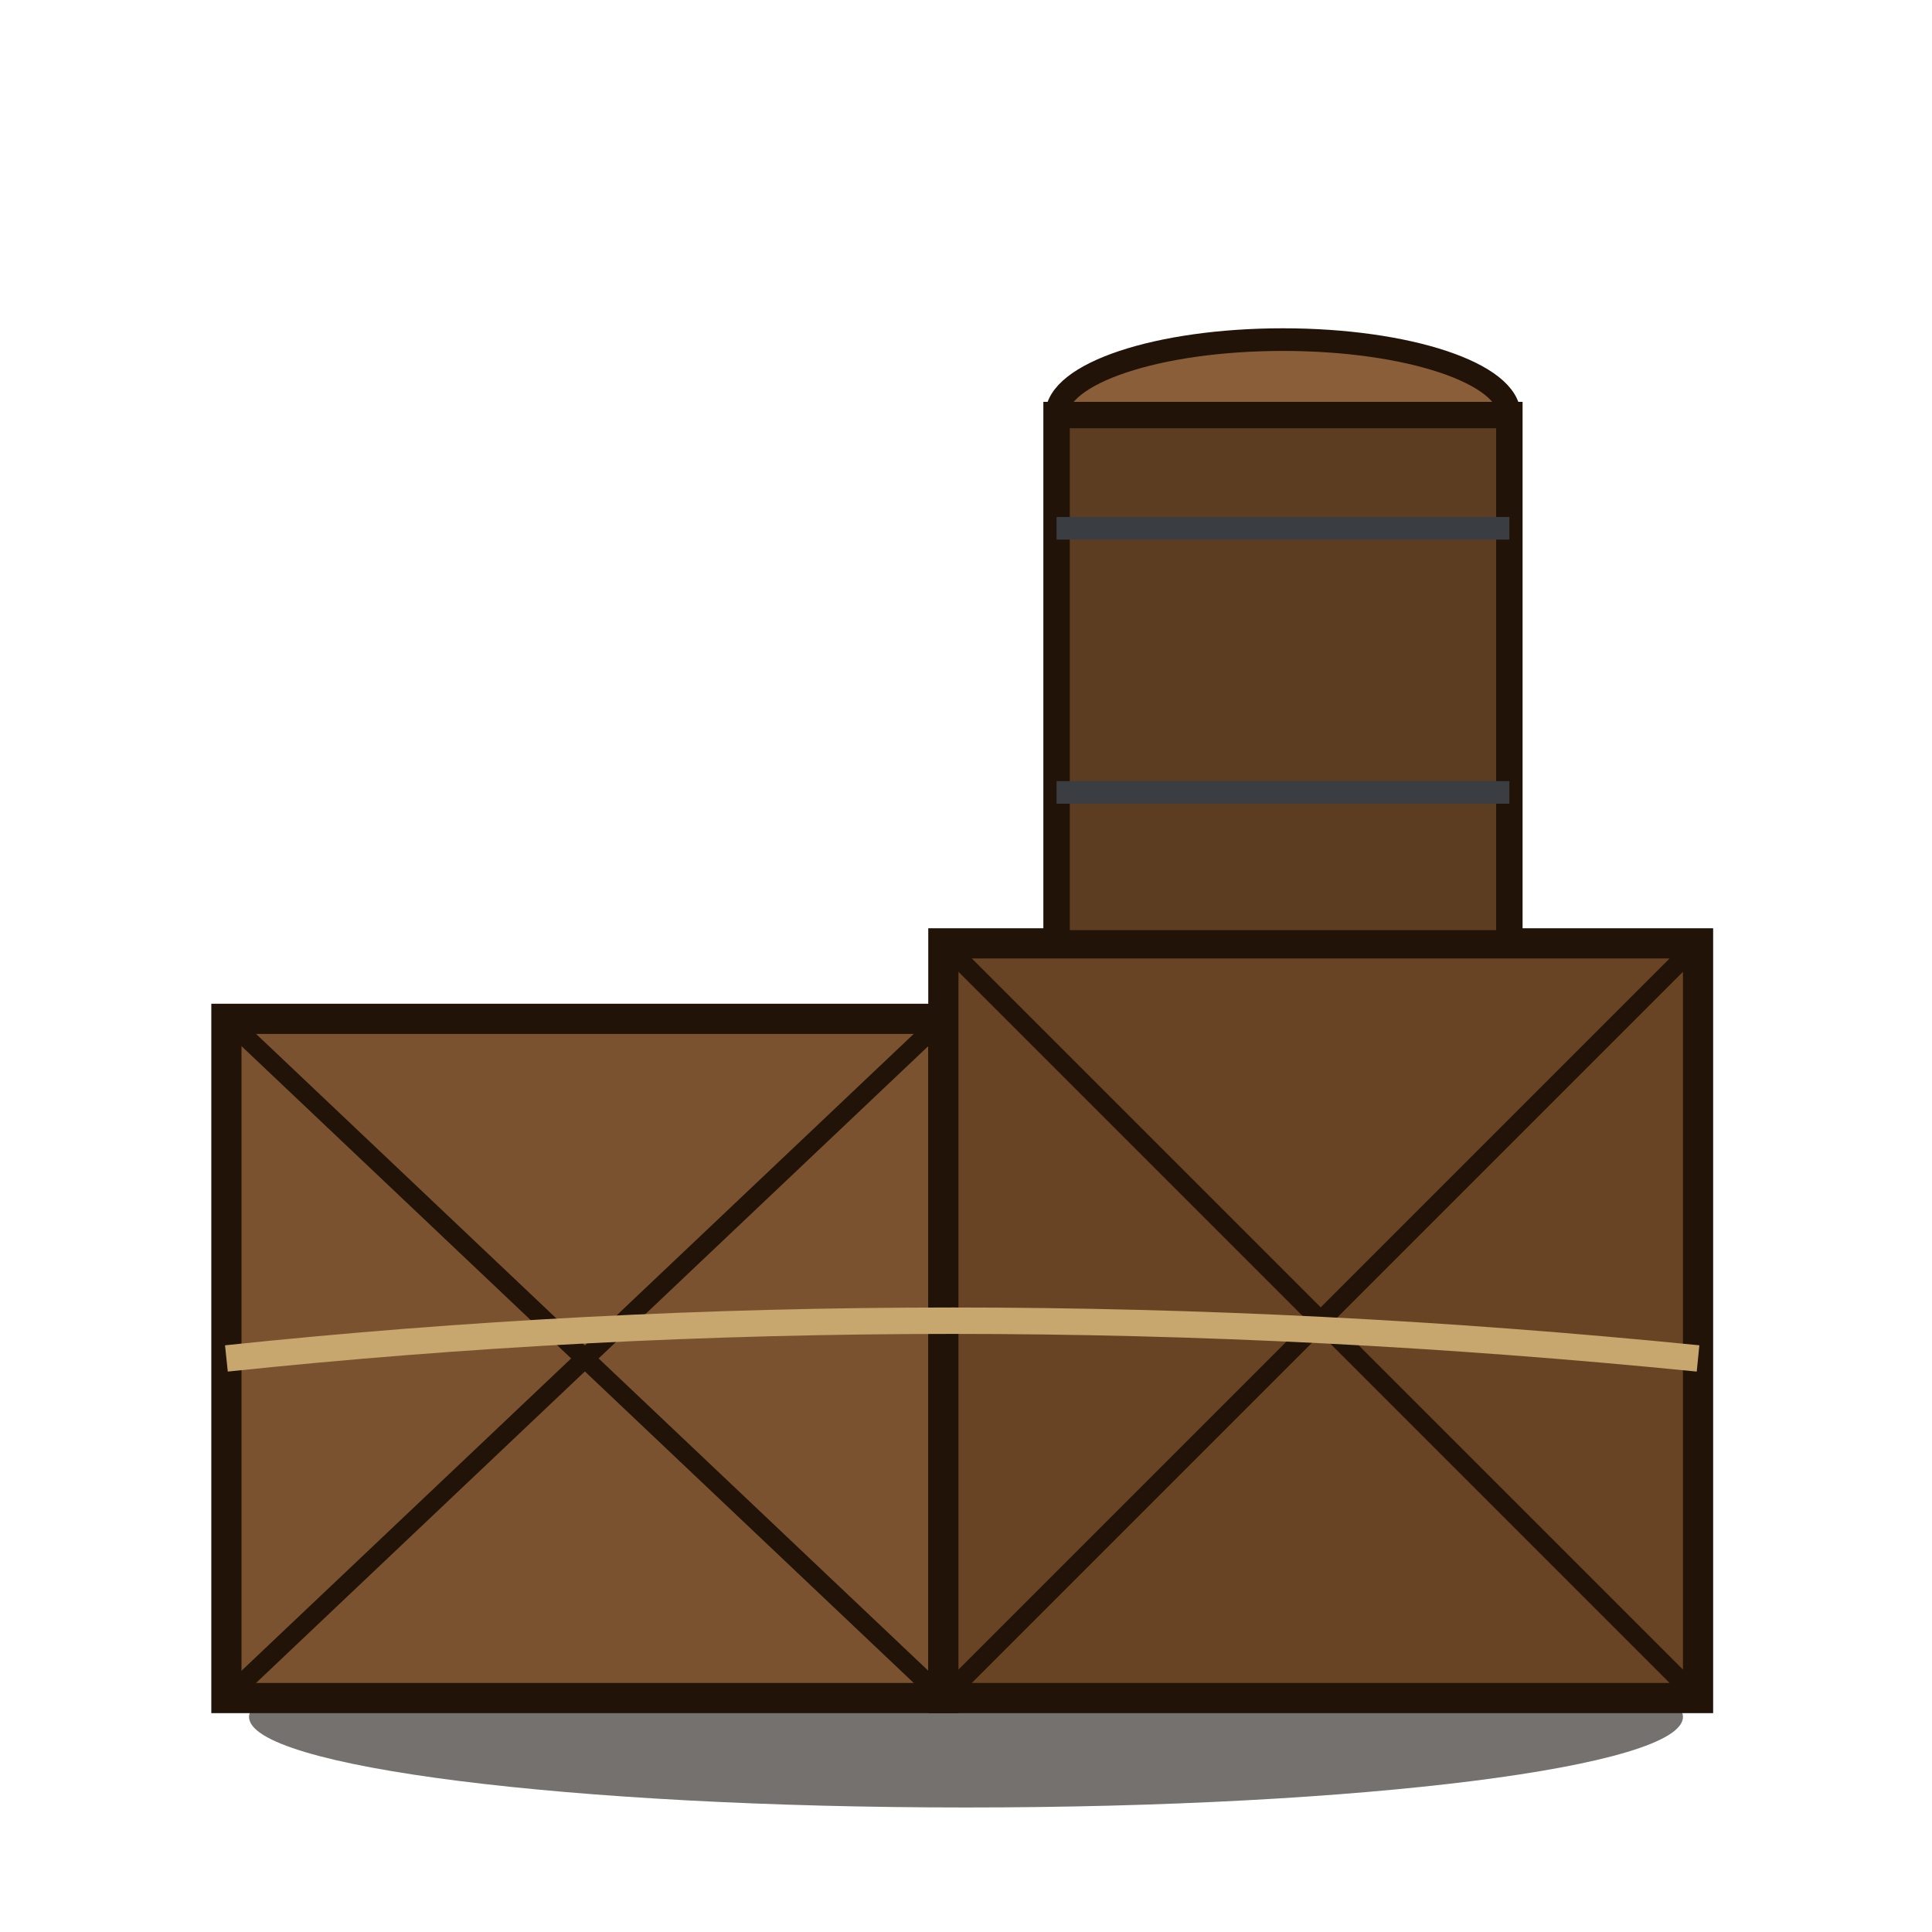
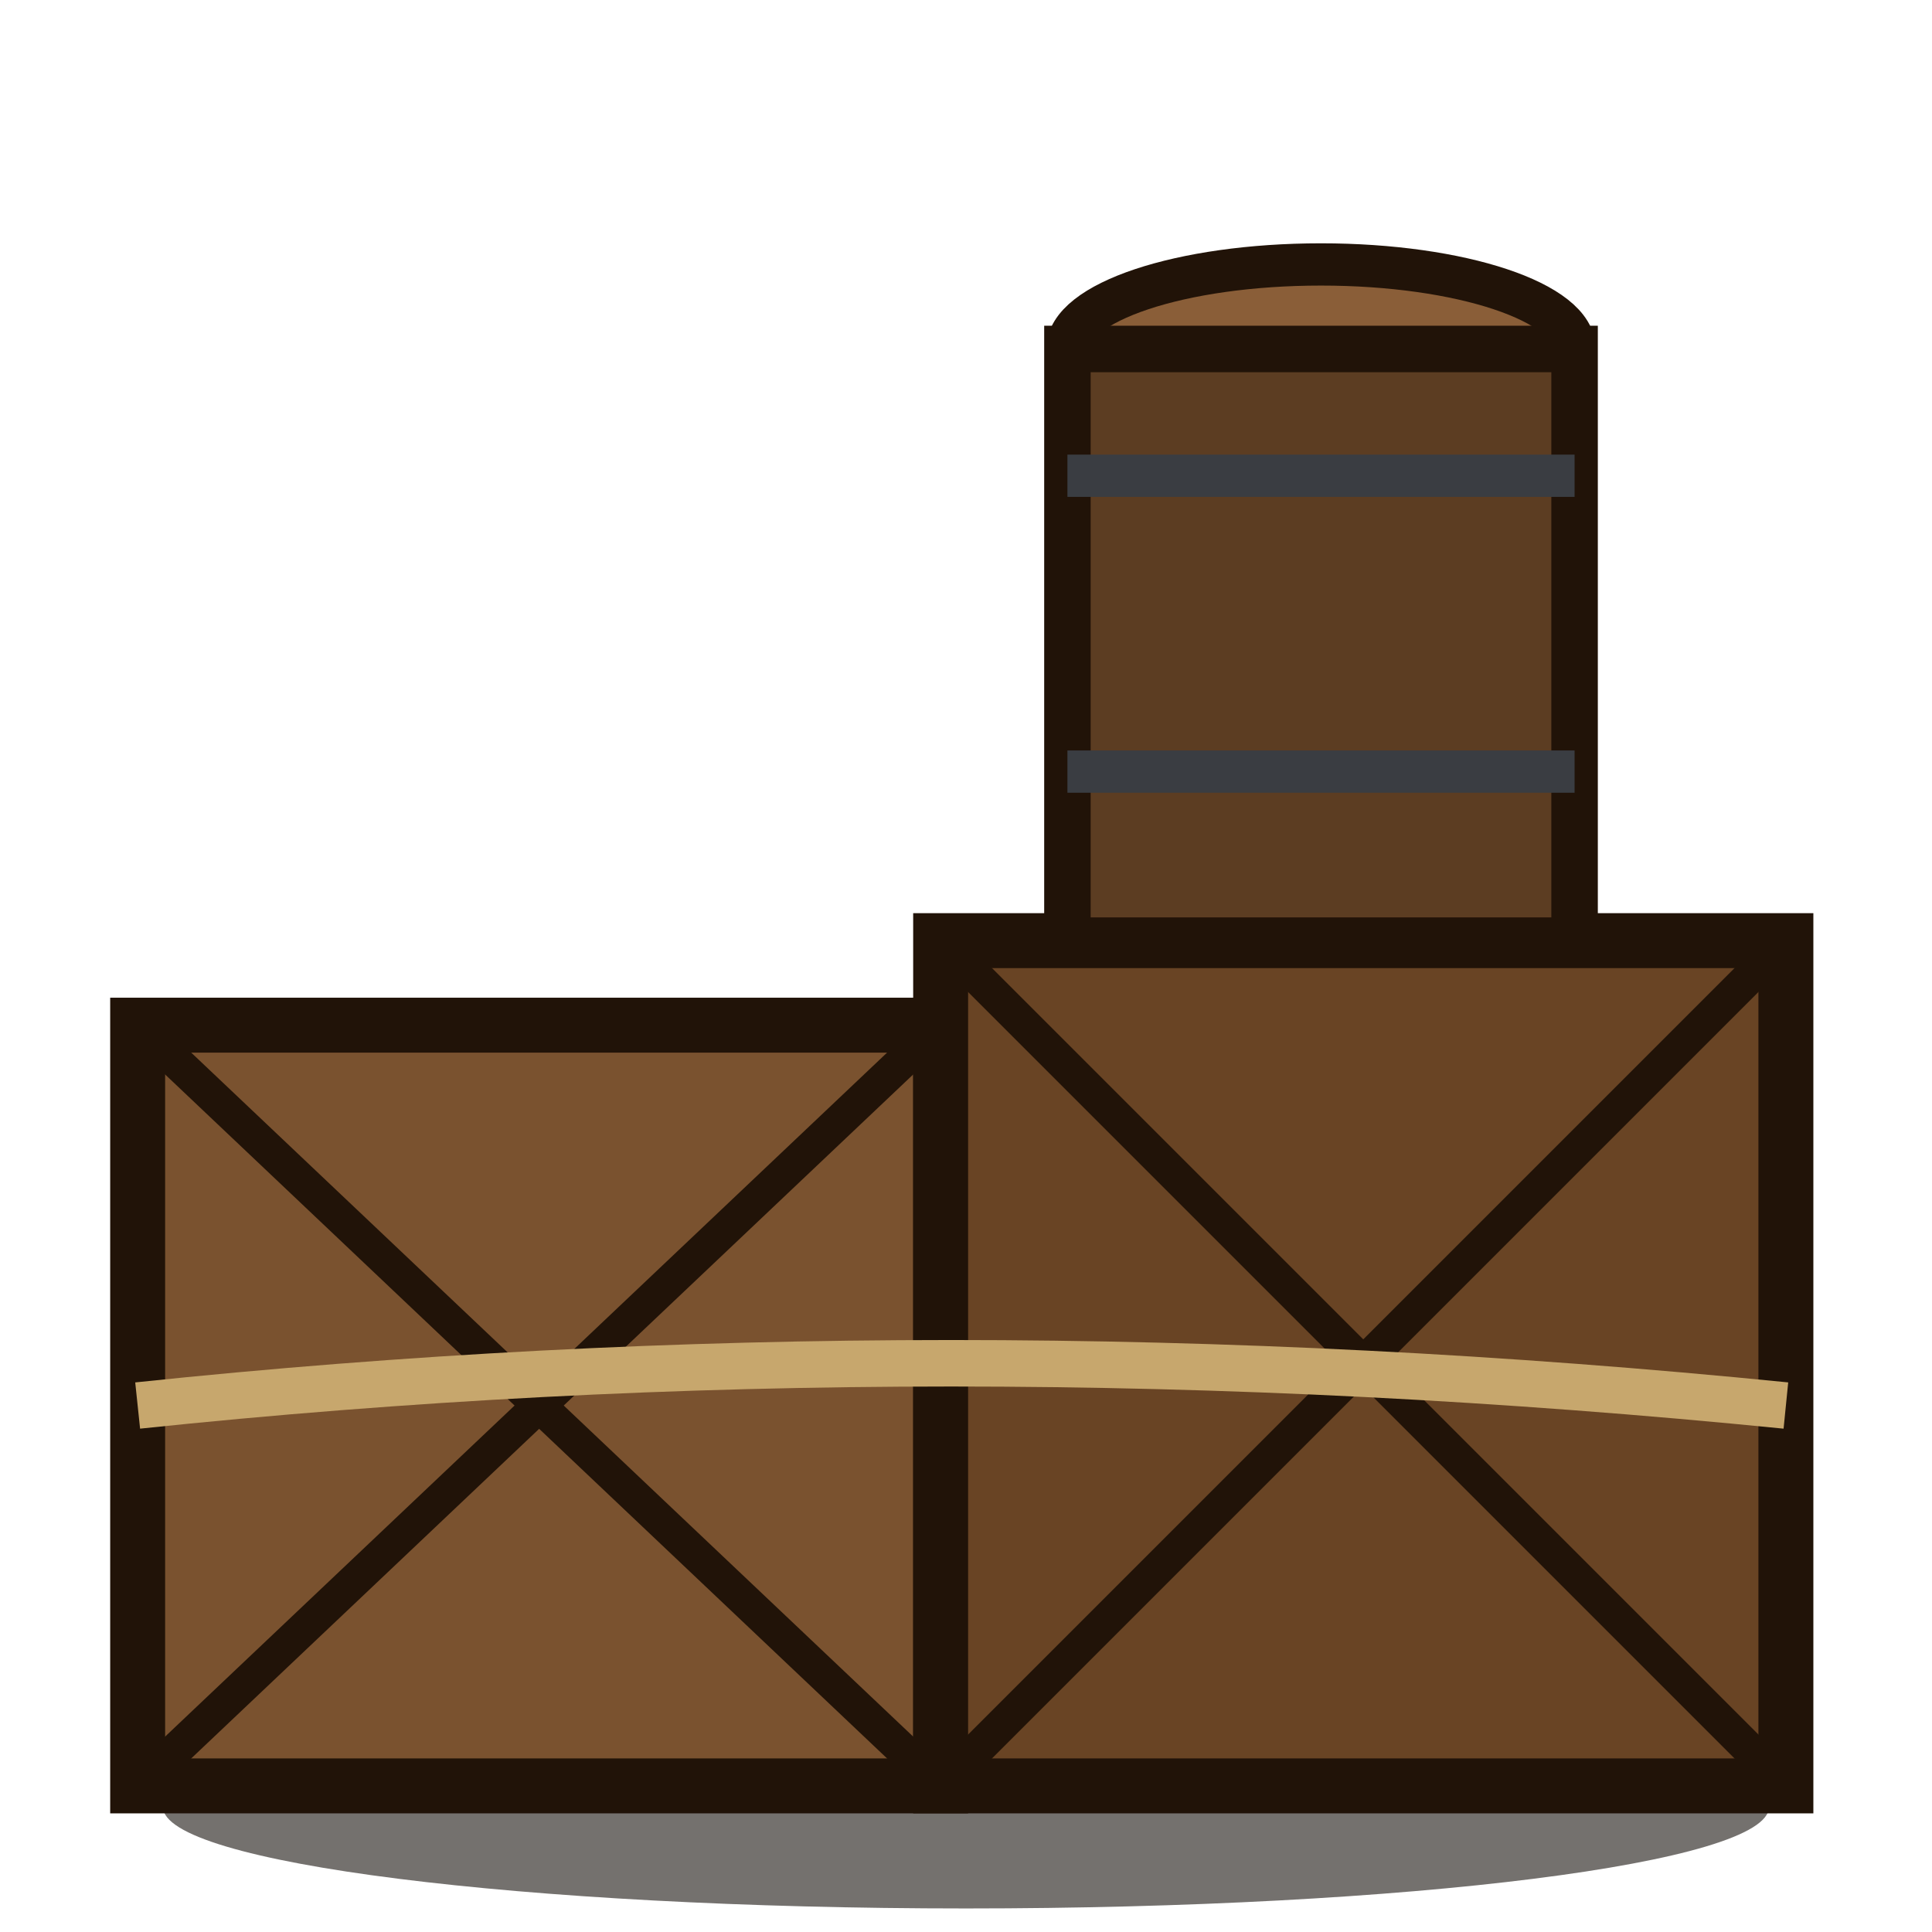
<svg xmlns="http://www.w3.org/2000/svg" viewBox="0 0 512 512" width="100%" height="100%">
-   <defs>
-     <filter id="shadow" x="-10%" y="-10%" width="120%" height="120%">
-       <feDropShadow dx="0" dy="6" stdDeviation="4" flood-color="#120c1f" flood-opacity="0.5" />
-     </filter>
-     <filter id="lava-glow" x="-20%" y="-20%" width="140%" height="140%">
-       <feDropShadow dx="0" dy="0" stdDeviation="8" flood-color="#ff4500" flood-opacity="0.8" />
-       <feDropShadow dx="0" dy="0" stdDeviation="3" flood-color="#ffeb3b" flood-opacity="0.9" />
-     </filter>
-   </defs>
-   <g id="terrain-prop">
+   <g id="terrain-prop" transform="translate(256 256) scale(1.12) translate(-256 -256)">
    <ellipse cx="256" cy="455" rx="190" ry="24" fill="#17120e" opacity="0.6" />
-     <rect x="60" y="270" width="190" height="180" fill="#7a522f" stroke="#211308" stroke-width="8" />
-     <line x1="60" y1="270" x2="250" y2="450" stroke="#211308" stroke-width="5" />
-     <line x1="250" y1="270" x2="60" y2="450" stroke="#211308" stroke-width="5" />
-     <rect x="250" y="250" width="200" height="200" fill="#694424" stroke="#211308" stroke-width="8" />
-     <line x1="250" y1="250" x2="450" y2="450" stroke="#211308" stroke-width="5" />
-     <line x1="450" y1="250" x2="250" y2="450" stroke="#211308" stroke-width="5" />
-     <ellipse cx="340" cy="110" rx="60" ry="20" fill="#8a5e38" stroke="#211308" stroke-width="6" />
-     <rect x="280" y="110" width="120" height="140" fill="#5c3d22" stroke="#211308" stroke-width="7" />
-     <line x1="280" y1="140" x2="400" y2="140" stroke="#3a3d42" stroke-width="6" />
-     <line x1="280" y1="210" x2="400" y2="210" stroke="#3a3d42" stroke-width="6" />
-     <path d="M 60,360 Q 250,340 450,360" fill="none" stroke="#c7a76d" stroke-width="7" />
+     <rect x="60" y="270" width="190" height="180" fill="#7a522f" stroke="#211308" stroke-width="13" />
+     <line x1="60" y1="270" x2="250" y2="450" stroke="#211308" stroke-width="8" />
+     <line x1="250" y1="270" x2="60" y2="450" stroke="#211308" stroke-width="8" />
+     <rect x="250" y="250" width="200" height="200" fill="#694424" stroke="#211308" stroke-width="13" />
+     <line x1="250" y1="250" x2="450" y2="450" stroke="#211308" stroke-width="8" />
+     <line x1="450" y1="250" x2="250" y2="450" stroke="#211308" stroke-width="8" />
+     <ellipse cx="340" cy="110" rx="60" ry="20" fill="#8a5e38" stroke="#211308" stroke-width="10" />
+     <rect x="280" y="110" width="120" height="140" fill="#5c3d22" stroke="#211308" stroke-width="11" />
+     <line x1="280" y1="140" x2="400" y2="140" stroke="#3a3d42" stroke-width="10" />
+     <line x1="280" y1="210" x2="400" y2="210" stroke="#3a3d42" stroke-width="10" />
+     <path d="M 60,360 Q 250,340 450,360" fill="none" stroke="#c7a76d" stroke-width="11" />
  </g>
</svg>
